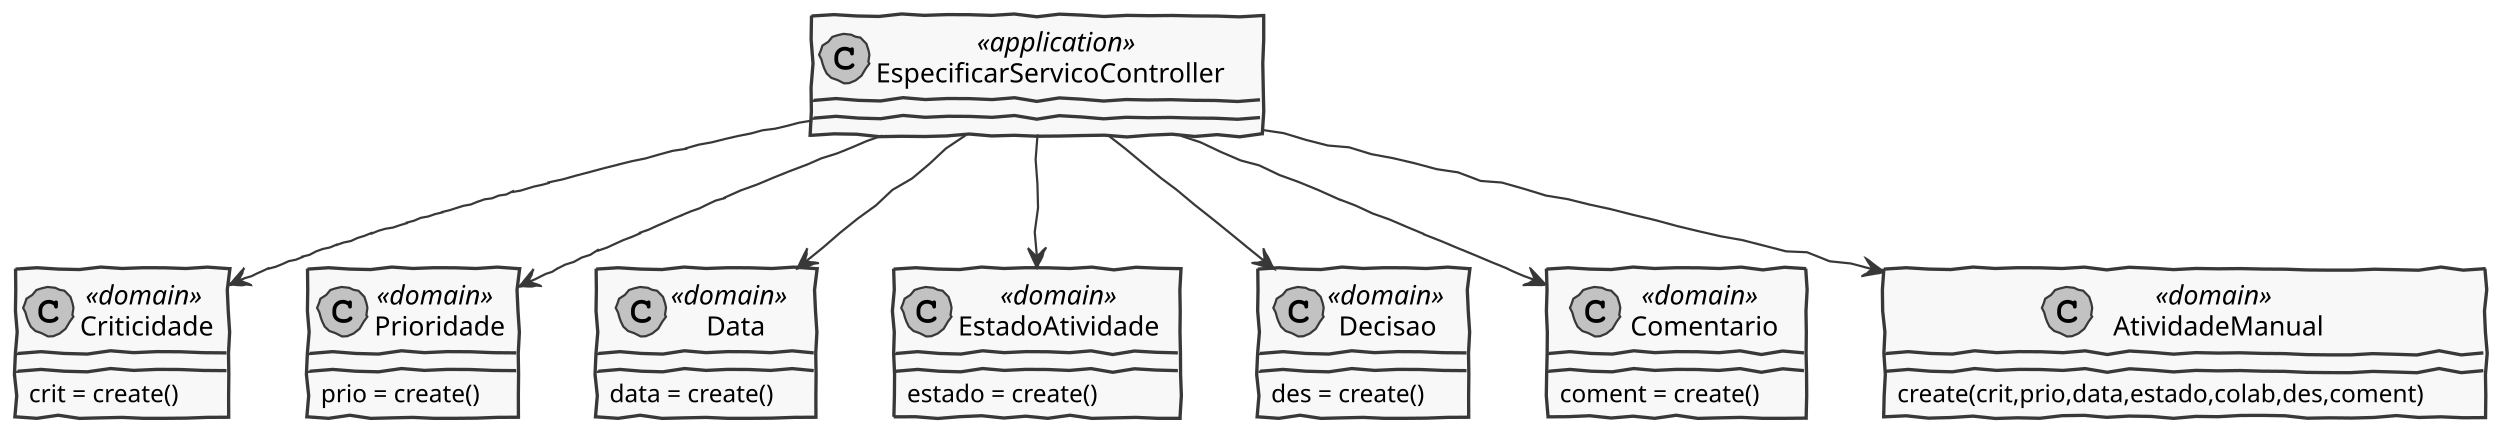
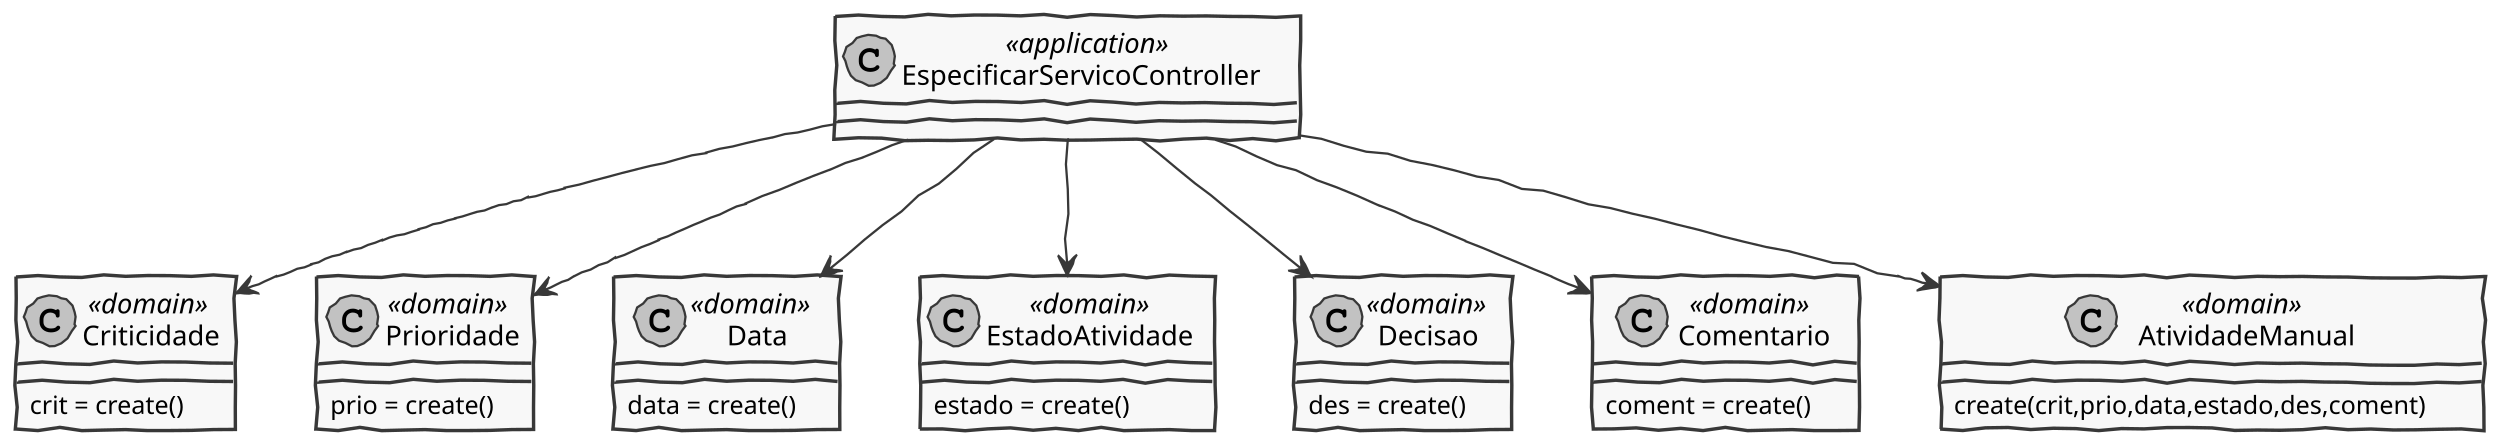
- <svg xmlns="http://www.w3.org/2000/svg" contentScriptType="application/ecmascript" contentStyleType="text/css" height="194px" preserveAspectRatio="none" style="width:1126px;height:194px;background:#FFFFFF;" version="1.1" viewBox="0 0 1126 194" width="1126px" zoomAndPan="magnify">
+ <svg xmlns="http://www.w3.org/2000/svg" contentScriptType="application/ecmascript" contentStyleType="text/css" height="194px" preserveAspectRatio="none" style="width:1094px;height:194px;background:#FFFFFF;" version="1.1" viewBox="0 0 1094 194" width="1094px" zoomAndPan="magnify">
  <defs />
  <g>
    <polygon fill="#F8F8F8" points="365.5,7,365.5,7.21,375.65,6.586,385.8,7.193,395.95,7.4,406.1,6.287,416.25,6.922,426.4,6.574,436.55,6.617,446.7,6.932,456.85,6.309,467,7.554,477.15,6.37,487.3,6.802,497.45,7.432,507.6,6.914,517.75,7.068,527.9,6.968,538.05,7.178,548.2,7.239,558.35,7.586,568.5,7,569.171,7,569.179,17.788,568.755,28.575,568.964,39.362,569.202,50.15,568.5,60.938,568.5,60.216,558.35,61.616,548.2,60.641,538.05,61.471,527.9,60.443,517.75,60.869,507.6,61.679,497.45,60.889,487.3,61.043,477.15,61.276,467,61.354,456.85,60.934,446.7,61.225,436.55,60.365,426.4,61.222,416.25,61.486,406.1,61.382,395.95,61.55,385.8,60.454,375.65,60.285,365.5,60.938,364.879,60.938,365.441,50.15,365.303,39.362,366.181,28.575,365.325,17.788,365.5,7" style="stroke:#383838;stroke-width:1.5;" />
    <polygon fill="#C2C2C2" points="391.561,28.644,389.948,30.848,388.041,34.075,385.314,36.249,382.447,37.438,380.162,37.542,377.225,36.054,374.453,35.083,372.349,33.11,371.246,30.852,370.592,29.053,369.951,26.704,368.91,24.683,369.71,22.71,370.41,20.548,373.039,18.838,374.889,16.62,377.178,15.883,379.9,15.249,383.39,15.626,385.302,16.527,387.525,16.936,390.227,19.705,391.169,22.628,391.579,24.622,391.115,27.909" style="stroke:#383838;stroke-width:1.0;" />
    <path d="M382.844,21.641 C381.906,21.203 381.312,21.062 380.438,21.062 C377.812,21.062 375.812,23.141 375.812,25.859 L375.812,26.984 C375.812,29.562 377.922,31.453 380.812,31.453 C382.031,31.453 383.188,31.156 383.938,30.609 C384.516,30.203 384.844,29.75 384.844,29.359 C384.844,28.906 384.453,28.516 383.984,28.516 C383.766,28.516 383.562,28.594 383.375,28.781 C382.922,29.266 382.922,29.266 382.734,29.359 C382.312,29.625 381.625,29.75 380.859,29.75 C378.812,29.75 377.516,28.656 377.516,26.953 L377.516,25.859 C377.516,24.078 378.766,22.766 380.5,22.766 C381.078,22.766 381.688,22.922 382.156,23.172 C382.641,23.453 382.812,23.672 382.906,24.078 C382.969,24.484 383,24.609 383.141,24.734 C383.281,24.875 383.516,24.984 383.734,24.984 C384,24.984 384.266,24.844 384.438,24.625 C384.547,24.469 384.578,24.281 384.578,23.859 L384.578,22.438 C384.578,22 384.562,21.875 384.469,21.719 C384.312,21.453 384.031,21.312 383.734,21.312 C383.438,21.312 383.234,21.406 383.016,21.719 L382.844,21.641 Z " fill="#000000" />
    <text fill="#000000" font-family="FG Virgil" font-size="12" font-style="italic" lengthAdjust="spacing" textLength="80" x="440" y="23.139">«application»</text>
    <text fill="#000000" font-family="FG Virgil" font-size="12" lengthAdjust="spacing" textLength="171" x="394.5" y="37.107">EspecificarServicoController</text>
    <path d="M366.5,44.938 L366.5,45.218 L376.55,44.385 L386.6,45.195 L396.65,45.47 L406.7,43.986 L416.75,44.834 L426.8,44.369 L436.85,44.426 L446.9,44.847 L456.95,44.016 L467,45.676 L477.05,44.097 L487.1,44.674 L497.15,45.513 L507.2,44.823 L517.25,45.029 L527.3,44.895 L537.35,45.175 L547.4,45.256 L557.45,45.718 L567.5,44.938 " fill="#F8F8F8" style="stroke:#383838;stroke-width:1.5;" />
    <path d="M366.5,52.938 L366.5,53.218 L376.55,52.385 L386.6,53.195 L396.65,53.47 L406.7,51.986 L416.75,52.834 L426.8,52.369 L436.85,52.426 L446.9,52.847 L456.95,52.016 L467,53.676 L477.05,52.097 L487.1,52.674 L497.15,53.513 L507.2,52.823 L517.25,53.029 L527.3,52.895 L537.35,53.175 L547.4,53.256 L557.45,53.718 L567.5,52.938 " fill="#F8F8F8" style="stroke:#383838;stroke-width:1.5;" />
    <polygon fill="#F8F8F8" points="7,121,7,121.21,16.6,120.586,26.2,121.193,35.8,121.4,45.4,120.287,55,120.922,64.6,120.573,74.2,120.617,83.8,120.932,93.4,120.309,103,121,103.554,121,102.37,130.535,102.802,140.069,103.432,149.604,102.914,159.138,103.068,168.673,102.968,178.208,103,187.742,103,187.921,93.4,187.981,83.8,188.328,74.2,188.413,64.6,188.421,55,187.997,45.4,188.206,35.8,188.444,26.2,187.021,16.6,188.421,7,187.742,6.704,187.742,7.534,178.208,6.505,168.673,6.931,159.138,7.742,149.604,6.951,140.069,7.105,130.535,7,121" style="stroke:#383838;stroke-width:1.5;" />
    <polygon fill="#C2C2C2" points="33.061,142.644,31.448,144.847,29.541,148.075,26.814,150.249,23.947,151.438,21.662,151.542,18.725,150.054,15.953,149.083,13.85,147.11,12.746,144.851,12.092,143.053,11.451,140.704,10.41,138.683,11.21,136.71,11.91,134.548,14.539,132.838,16.389,130.62,18.678,129.883,21.4,129.249,24.89,129.626,26.802,130.527,29.025,130.936,31.727,133.705,32.669,136.628,33.079,138.622,32.615,141.909" style="stroke:#383838;stroke-width:1.0;" />
    <path d="M24.344,135.641 C23.406,135.203 22.812,135.062 21.938,135.062 C19.312,135.062 17.312,137.141 17.312,139.859 L17.312,140.984 C17.312,143.562 19.422,145.453 22.312,145.453 C23.531,145.453 24.688,145.156 25.438,144.609 C26.016,144.203 26.344,143.75 26.344,143.359 C26.344,142.906 25.953,142.516 25.484,142.516 C25.266,142.516 25.062,142.594 24.875,142.781 C24.422,143.266 24.422,143.266 24.234,143.359 C23.812,143.625 23.125,143.75 22.359,143.75 C20.312,143.75 19.016,142.656 19.016,140.953 L19.016,139.859 C19.016,138.078 20.266,136.766 22,136.766 C22.578,136.766 23.188,136.922 23.656,137.172 C24.141,137.453 24.312,137.672 24.406,138.078 C24.469,138.484 24.5,138.609 24.641,138.734 C24.781,138.875 25.016,138.984 25.234,138.984 C25.5,138.984 25.766,138.844 25.938,138.625 C26.047,138.469 26.078,138.281 26.078,137.859 L26.078,136.438 C26.078,136 26.062,135.875 25.969,135.719 C25.812,135.453 25.531,135.312 25.234,135.312 C24.938,135.312 24.734,135.406 24.516,135.719 L24.344,135.641 Z " fill="#000000" />
    <text fill="#000000" font-family="FG Virgil" font-size="12" font-style="italic" lengthAdjust="spacing" textLength="59" x="38.5" y="137.139">«domain»</text>
    <text fill="#000000" font-family="FG Virgil" font-size="12" lengthAdjust="spacing" textLength="64" x="36" y="151.107">Criticidade</text>
    <path d="M8,158.938 L8,159.218 L18.444,158.385 L28.889,159.195 L39.333,159.47 L49.778,157.986 L60.222,158.834 L70.667,158.369 L81.111,158.426 L91.556,158.847 L102,158.938 " fill="#F8F8F8" style="stroke:#383838;stroke-width:1.5;" />
    <path d="M8,166.938 L8,167.218 L18.444,166.385 L28.889,167.195 L39.333,167.47 L49.778,165.986 L60.222,166.834 L70.667,166.369 L81.111,166.426 L91.556,166.847 L102,166.938 " fill="#F8F8F8" style="stroke:#383838;stroke-width:1.5;" />
    <text fill="#000000" font-family="FG Virgil" font-size="11" lengthAdjust="spacing" textLength="79" x="13" y="181.148">crit = create()</text>
    <polygon fill="#F8F8F8" points="138.5,121,138.5,121.21,148,120.586,157.5,121.193,167,121.4,176.5,120.287,186,120.922,195.5,120.573,205,120.617,214.5,120.932,224,120.309,233.5,121,234.054,121,232.87,130.535,233.302,140.069,233.932,149.604,233.414,159.138,233.568,168.673,233.468,178.208,233.5,187.742,233.5,187.921,224,187.981,214.5,188.328,205,188.413,195.5,188.421,186,187.997,176.5,188.206,167,188.444,157.5,187.021,148,188.421,138.5,187.742,138.203,187.742,139.034,178.208,138.005,168.673,138.431,159.138,139.242,149.604,138.451,140.069,138.605,130.535,138.5,121" style="stroke:#383838;stroke-width:1.5;" />
    <polygon fill="#C2C2C2" points="165.461,142.644,163.848,144.847,161.941,148.075,159.214,150.249,156.347,151.438,154.062,151.542,151.125,150.054,148.353,149.083,146.25,147.11,145.146,144.851,144.492,143.053,143.851,140.704,142.81,138.683,143.61,136.71,144.31,134.548,146.939,132.838,148.789,130.62,151.078,129.883,153.8,129.249,157.29,129.626,159.202,130.527,161.425,130.936,164.127,133.705,165.069,136.628,165.479,138.622,165.015,141.909" style="stroke:#383838;stroke-width:1.0;" />
    <path d="M156.744,135.641 C155.806,135.203 155.213,135.062 154.338,135.062 C151.713,135.062 149.713,137.141 149.713,139.859 L149.713,140.984 C149.713,143.562 151.822,145.453 154.713,145.453 C155.931,145.453 157.088,145.156 157.838,144.609 C158.416,144.203 158.744,143.75 158.744,143.359 C158.744,142.906 158.353,142.516 157.884,142.516 C157.666,142.516 157.463,142.594 157.275,142.781 C156.822,143.266 156.822,143.266 156.634,143.359 C156.213,143.625 155.525,143.75 154.759,143.75 C152.713,143.75 151.416,142.656 151.416,140.953 L151.416,139.859 C151.416,138.078 152.666,136.766 154.4,136.766 C154.978,136.766 155.588,136.922 156.056,137.172 C156.541,137.453 156.713,137.672 156.806,138.078 C156.869,138.484 156.9,138.609 157.041,138.734 C157.181,138.875 157.416,138.984 157.634,138.984 C157.9,138.984 158.166,138.844 158.338,138.625 C158.447,138.469 158.478,138.281 158.478,137.859 L158.478,136.438 C158.478,136 158.463,135.875 158.369,135.719 C158.213,135.453 157.931,135.312 157.634,135.312 C157.338,135.312 157.134,135.406 156.916,135.719 L156.744,135.641 Z " fill="#000000" />
    <text fill="#000000" font-family="FG Virgil" font-size="12" font-style="italic" lengthAdjust="spacing" textLength="59" x="169.6" y="137.139">«domain»</text>
    <text fill="#000000" font-family="FG Virgil" font-size="12" lengthAdjust="spacing" textLength="61" x="168.6" y="151.107">Prioridade</text>
    <path d="M139.5,158.938 L139.5,159.218 L149.833,158.385 L160.167,159.195 L170.5,159.47 L180.833,157.986 L191.167,158.834 L201.5,158.369 L211.833,158.426 L222.167,158.847 L232.5,158.938 " fill="#F8F8F8" style="stroke:#383838;stroke-width:1.5;" />
    <path d="M139.5,166.938 L139.5,167.218 L149.833,166.385 L160.167,167.195 L170.5,167.47 L180.833,165.986 L191.167,166.834 L201.5,166.369 L211.833,166.426 L222.167,166.847 L232.5,166.938 " fill="#F8F8F8" style="stroke:#383838;stroke-width:1.5;" />
    <text fill="#000000" font-family="FG Virgil" font-size="11" lengthAdjust="spacing" textLength="83" x="144.5" y="181.148">prio = create()</text>
    <polygon fill="#F8F8F8" points="268.5,121,268.5,121.21,278.4,120.586,288.3,121.193,298.2,121.4,308.1,120.287,318,120.922,327.9,120.573,337.8,120.617,347.7,120.932,357.6,120.309,367.5,121,368.054,121,366.87,130.535,367.302,140.069,367.932,149.604,367.414,159.138,367.568,168.673,367.468,178.208,367.5,187.742,367.5,187.921,357.6,187.981,347.7,188.328,337.8,188.413,327.9,188.421,318,187.997,308.1,188.206,298.2,188.444,288.3,187.021,278.4,188.421,268.5,187.742,268.204,187.742,269.034,178.208,268.005,168.673,268.432,159.138,269.242,149.604,268.451,140.069,268.605,130.535,268.5,121" style="stroke:#383838;stroke-width:1.5;" />
    <polygon fill="#C2C2C2" points="299.961,142.644,298.348,144.847,296.441,148.075,293.714,150.249,290.847,151.438,288.562,151.542,285.625,150.054,282.853,149.083,280.75,147.11,279.646,144.851,278.992,143.053,278.351,140.704,277.31,138.683,278.11,136.71,278.81,134.548,281.439,132.838,283.289,130.62,285.578,129.883,288.3,129.249,291.79,129.626,293.702,130.527,295.925,130.936,298.627,133.705,299.569,136.628,299.979,138.622,299.515,141.909" style="stroke:#383838;stroke-width:1.0;" />
    <path d="M291.244,135.641 C290.306,135.203 289.712,135.062 288.837,135.062 C286.212,135.062 284.212,137.141 284.212,139.859 L284.212,140.984 C284.212,143.562 286.322,145.453 289.212,145.453 C290.431,145.453 291.587,145.156 292.337,144.609 C292.916,144.203 293.244,143.75 293.244,143.359 C293.244,142.906 292.853,142.516 292.384,142.516 C292.166,142.516 291.962,142.594 291.775,142.781 C291.322,143.266 291.322,143.266 291.134,143.359 C290.712,143.625 290.025,143.75 289.259,143.75 C287.212,143.75 285.916,142.656 285.916,140.953 L285.916,139.859 C285.916,138.078 287.166,136.766 288.9,136.766 C289.478,136.766 290.087,136.922 290.556,137.172 C291.041,137.453 291.212,137.672 291.306,138.078 C291.369,138.484 291.4,138.609 291.541,138.734 C291.681,138.875 291.916,138.984 292.134,138.984 C292.4,138.984 292.666,138.844 292.837,138.625 C292.947,138.469 292.978,138.281 292.978,137.859 L292.978,136.438 C292.978,136 292.962,135.875 292.869,135.719 C292.712,135.453 292.431,135.312 292.134,135.312 C291.837,135.312 291.634,135.406 291.416,135.719 L291.244,135.641 Z " fill="#000000" />
    <text fill="#000000" font-family="FG Virgil" font-size="12" font-style="italic" lengthAdjust="spacing" textLength="59" x="302.1" y="137.139">«domain»</text>
    <text fill="#000000" font-family="FG Virgil" font-size="12" lengthAdjust="spacing" textLength="27" x="318.1" y="151.107">Data</text>
    <path d="M269.5,158.938 L269.5,159.218 L279.2,158.385 L288.9,159.195 L298.6,159.47 L308.3,157.986 L318,158.834 L327.7,158.369 L337.4,158.426 L347.1,158.847 L356.8,158.016 L366.5,158.938 " fill="#F8F8F8" style="stroke:#383838;stroke-width:1.5;" />
    <path d="M269.5,166.938 L269.5,167.218 L279.2,166.385 L288.9,167.195 L298.6,167.47 L308.3,165.986 L318,166.834 L327.7,166.369 L337.4,166.426 L347.1,166.847 L356.8,166.016 L366.5,166.938 " fill="#F8F8F8" style="stroke:#383838;stroke-width:1.5;" />
    <text fill="#000000" font-family="FG Virgil" font-size="11" lengthAdjust="spacing" textLength="87" x="274.5" y="181.148">data = create()</text>
    <polygon fill="#F8F8F8" points="402.5,121,402.5,121.21,412.423,120.586,422.346,121.193,432.269,121.4,442.192,120.287,452.115,120.922,462.038,120.573,471.962,120.617,481.885,120.932,491.808,120.309,501.731,121.554,511.654,120.37,521.577,120.802,531.5,121,531.932,121,531.414,130.535,531.568,140.069,531.468,149.604,531.678,159.138,531.739,168.673,532.086,178.208,531.5,187.742,531.5,188.413,521.577,188.421,511.654,187.997,501.731,188.206,491.808,188.444,481.885,187.021,471.962,188.421,462.038,187.446,452.115,188.276,442.192,187.247,432.269,187.674,422.346,188.484,412.423,187.694,402.5,187.742,402.605,187.742,402.839,178.208,402.916,168.673,402.496,159.138,402.787,149.604,401.928,140.069,402.784,130.535,402.5,121" style="stroke:#383838;stroke-width:1.5;" />
    <polygon fill="#C2C2C2" points="428.561,142.644,426.948,144.847,425.041,148.075,422.314,150.249,419.447,151.438,417.162,151.542,414.225,150.054,411.453,149.083,409.349,147.11,408.246,144.851,407.592,143.053,406.951,140.704,405.91,138.683,406.71,136.71,407.41,134.548,410.039,132.838,411.889,130.62,414.178,129.883,416.9,129.249,420.39,129.626,422.302,130.527,424.525,130.936,427.227,133.705,428.169,136.628,428.579,138.622,428.115,141.909" style="stroke:#383838;stroke-width:1.0;" />
    <path d="M419.844,135.641 C418.906,135.203 418.312,135.062 417.438,135.062 C414.812,135.062 412.812,137.141 412.812,139.859 L412.812,140.984 C412.812,143.562 414.922,145.453 417.812,145.453 C419.031,145.453 420.188,145.156 420.938,144.609 C421.516,144.203 421.844,143.75 421.844,143.359 C421.844,142.906 421.453,142.516 420.984,142.516 C420.766,142.516 420.562,142.594 420.375,142.781 C419.922,143.266 419.922,143.266 419.734,143.359 C419.312,143.625 418.625,143.75 417.859,143.75 C415.812,143.75 414.516,142.656 414.516,140.953 L414.516,139.859 C414.516,138.078 415.766,136.766 417.5,136.766 C418.078,136.766 418.688,136.922 419.156,137.172 C419.641,137.453 419.812,137.672 419.906,138.078 C419.969,138.484 420,138.609 420.141,138.734 C420.281,138.875 420.516,138.984 420.734,138.984 C421,138.984 421.266,138.844 421.438,138.625 C421.547,138.469 421.578,138.281 421.578,137.859 L421.578,136.438 C421.578,136 421.562,135.875 421.469,135.719 C421.312,135.453 421.031,135.312 420.734,135.312 C420.438,135.312 420.234,135.406 420.016,135.719 L419.844,135.641 Z " fill="#000000" />
    <text fill="#000000" font-family="FG Virgil" font-size="12" font-style="italic" lengthAdjust="spacing" textLength="59" x="450.5" y="137.139">«domain»</text>
    <text fill="#000000" font-family="FG Virgil" font-size="12" lengthAdjust="spacing" textLength="97" x="431.5" y="151.107">EstadoAtividade</text>
    <path d="M403.5,158.938 L403.5,159.218 L413.269,158.385 L423.038,159.195 L432.808,159.47 L442.577,157.986 L452.346,158.834 L462.115,158.369 L471.885,158.426 L481.654,158.847 L491.423,158.016 L501.192,159.676 L510.962,158.097 L520.731,158.674 L530.5,158.938 " fill="#F8F8F8" style="stroke:#383838;stroke-width:1.5;" />
    <path d="M403.5,166.938 L403.5,167.218 L413.269,166.385 L423.038,167.195 L432.808,167.47 L442.577,165.986 L452.346,166.834 L462.115,166.369 L471.885,166.426 L481.654,166.847 L491.423,166.016 L501.192,167.676 L510.962,166.097 L520.731,166.674 L530.5,166.938 " fill="#F8F8F8" style="stroke:#383838;stroke-width:1.5;" />
    <text fill="#000000" font-family="FG Virgil" font-size="11" lengthAdjust="spacing" textLength="101" x="408.5" y="181.148">estado = create()</text>
    <polygon fill="#F8F8F8" points="566.5,121,566.5,121.21,576,120.586,585.5,121.193,595,121.4,604.5,120.287,614,120.922,623.5,120.573,633,120.617,642.5,120.932,652,120.309,661.5,121,662.054,121,660.87,130.535,661.302,140.069,661.932,149.604,661.414,159.138,661.568,168.673,661.468,178.208,661.5,187.742,661.5,187.921,652,187.981,642.5,188.328,633,188.413,623.5,188.421,614,187.997,604.5,188.206,595,188.444,585.5,187.021,576,188.421,566.5,187.742,566.203,187.742,567.034,178.208,566.005,168.673,566.432,159.138,567.242,149.604,566.451,140.069,566.605,130.535,566.5,121" style="stroke:#383838;stroke-width:1.5;" />
    <polygon fill="#C2C2C2" points="596.161,142.644,594.548,144.847,592.641,148.075,589.914,150.249,587.047,151.438,584.762,151.542,581.825,150.054,579.053,149.083,576.949,147.11,575.846,144.851,575.192,143.053,574.551,140.704,573.51,138.683,574.31,136.71,575.01,134.548,577.639,132.838,579.489,130.62,581.778,129.883,584.5,129.249,587.99,129.626,589.902,130.527,592.125,130.936,594.827,133.705,595.769,136.628,596.179,138.622,595.715,141.909" style="stroke:#383838;stroke-width:1.0;" />
    <path d="M587.444,135.641 C586.506,135.203 585.913,135.062 585.038,135.062 C582.413,135.062 580.413,137.141 580.413,139.859 L580.413,140.984 C580.413,143.562 582.522,145.453 585.413,145.453 C586.631,145.453 587.788,145.156 588.538,144.609 C589.116,144.203 589.444,143.75 589.444,143.359 C589.444,142.906 589.053,142.516 588.584,142.516 C588.366,142.516 588.163,142.594 587.975,142.781 C587.522,143.266 587.522,143.266 587.334,143.359 C586.913,143.625 586.225,143.75 585.459,143.75 C583.413,143.75 582.116,142.656 582.116,140.953 L582.116,139.859 C582.116,138.078 583.366,136.766 585.1,136.766 C585.678,136.766 586.288,136.922 586.756,137.172 C587.241,137.453 587.413,137.672 587.506,138.078 C587.569,138.484 587.6,138.609 587.741,138.734 C587.881,138.875 588.116,138.984 588.334,138.984 C588.6,138.984 588.866,138.844 589.038,138.625 C589.147,138.469 589.178,138.281 589.178,137.859 L589.178,136.438 C589.178,136 589.163,135.875 589.069,135.719 C588.913,135.453 588.631,135.312 588.334,135.312 C588.038,135.312 587.834,135.406 587.616,135.719 L587.444,135.641 Z " fill="#000000" />
    <text fill="#000000" font-family="FG Virgil" font-size="12" font-style="italic" lengthAdjust="spacing" textLength="59" x="597.9" y="137.139">«domain»</text>
    <text fill="#000000" font-family="FG Virgil" font-size="12" lengthAdjust="spacing" textLength="49" x="602.9" y="151.107">Decisao</text>
    <path d="M567.5,158.938 L567.5,159.218 L577.833,158.385 L588.167,159.195 L598.5,159.47 L608.833,157.986 L619.167,158.834 L629.5,158.369 L639.833,158.426 L650.167,158.847 L660.5,158.938 " fill="#F8F8F8" style="stroke:#383838;stroke-width:1.5;" />
    <path d="M567.5,166.938 L567.5,167.218 L577.833,166.385 L588.167,167.195 L598.5,167.47 L608.833,165.986 L619.167,166.834 L629.5,166.369 L639.833,166.426 L650.167,166.847 L660.5,166.938 " fill="#F8F8F8" style="stroke:#383838;stroke-width:1.5;" />
    <text fill="#000000" font-family="FG Virgil" font-size="11" lengthAdjust="spacing" textLength="83" x="572.5" y="181.148">des = create()</text>
    <polygon fill="#F8F8F8" points="696.5,121,696.5,121.21,706.25,120.586,716,121.193,725.75,121.4,735.5,120.287,745.25,120.922,755,120.573,764.75,120.617,774.5,120.932,784.25,120.309,794,121.554,803.75,120.37,813.5,121,813.302,121,813.932,130.535,813.414,140.069,813.568,149.604,813.468,159.138,813.678,168.673,813.739,178.208,813.5,187.742,813.5,188.328,803.75,188.413,794,188.421,784.25,187.997,774.5,188.206,764.75,188.444,755,187.021,745.25,188.421,735.5,187.446,725.75,188.276,716,187.247,706.25,187.674,696.5,187.742,697.242,187.742,696.451,178.208,696.605,168.673,696.839,159.138,696.916,149.604,696.496,140.069,696.787,130.535,696.5,121" style="stroke:#383838;stroke-width:1.5;" />
    <polygon fill="#C2C2C2" points="729.761,142.644,728.148,144.847,726.241,148.075,723.514,150.249,720.647,151.438,718.362,151.542,715.425,150.054,712.653,149.083,710.549,147.11,709.446,144.851,708.792,143.053,708.151,140.704,707.11,138.683,707.91,136.71,708.61,134.548,711.239,132.838,713.089,130.62,715.378,129.883,718.1,129.249,721.59,129.626,723.502,130.527,725.725,130.936,728.427,133.705,729.369,136.628,729.779,138.622,729.315,141.909" style="stroke:#383838;stroke-width:1.0;" />
    <path d="M721.044,135.641 C720.106,135.203 719.513,135.062 718.638,135.062 C716.013,135.062 714.013,137.141 714.013,139.859 L714.013,140.984 C714.013,143.562 716.122,145.453 719.013,145.453 C720.231,145.453 721.388,145.156 722.138,144.609 C722.716,144.203 723.044,143.75 723.044,143.359 C723.044,142.906 722.653,142.516 722.184,142.516 C721.966,142.516 721.763,142.594 721.575,142.781 C721.122,143.266 721.122,143.266 720.934,143.359 C720.513,143.625 719.825,143.75 719.059,143.75 C717.013,143.75 715.716,142.656 715.716,140.953 L715.716,139.859 C715.716,138.078 716.966,136.766 718.7,136.766 C719.278,136.766 719.888,136.922 720.356,137.172 C720.841,137.453 721.013,137.672 721.106,138.078 C721.169,138.484 721.2,138.609 721.341,138.734 C721.481,138.875 721.716,138.984 721.934,138.984 C722.2,138.984 722.466,138.844 722.638,138.625 C722.747,138.469 722.778,138.281 722.778,137.859 L722.778,136.438 C722.778,136 722.763,135.875 722.669,135.719 C722.513,135.453 722.231,135.312 721.934,135.312 C721.638,135.312 721.434,135.406 721.216,135.719 L721.044,135.641 Z " fill="#000000" />
    <text fill="#000000" font-family="FG Virgil" font-size="12" font-style="italic" lengthAdjust="spacing" textLength="59" x="739.3" y="137.139">«domain»</text>
    <text fill="#000000" font-family="FG Virgil" font-size="12" lengthAdjust="spacing" textLength="69" x="734.3" y="151.107">Comentario</text>
    <path d="M697.5,158.938 L697.5,159.218 L707.083,158.385 L716.667,159.195 L726.25,159.47 L735.833,157.986 L745.417,158.834 L755,158.369 L764.583,158.426 L774.167,158.847 L783.75,158.016 L793.333,159.676 L802.917,158.097 L812.5,158.938 " fill="#F8F8F8" style="stroke:#383838;stroke-width:1.5;" />
    <path d="M697.5,166.938 L697.5,167.218 L707.083,166.385 L716.667,167.195 L726.25,167.47 L735.833,165.986 L745.417,166.834 L755,166.369 L764.583,166.426 L774.167,166.847 L783.75,166.016 L793.333,167.676 L802.917,166.097 L812.5,166.938 " fill="#F8F8F8" style="stroke:#383838;stroke-width:1.5;" />
    <text fill="#000000" font-family="FG Virgil" font-size="11" lengthAdjust="spacing" textLength="105" x="702.5" y="181.148">coment = create()</text>
-     <polygon fill="#F8F8F8" points="848.5,121,848.5,121.21,858.537,120.586,868.574,121.193,878.611,121.4,888.648,120.287,898.685,120.922,908.722,120.573,918.759,120.617,928.796,120.932,938.833,120.309,948.87,121.554,958.907,120.37,968.944,120.802,978.981,121.432,989.019,120.914,999.056,121.068,1009.093,120.968,1019.13,121.178,1029.167,121.239,1039.204,121.586,1049.241,121.671,1059.278,121.679,1069.315,121.255,1079.352,121.464,1089.389,121.702,1099.426,120.279,1109.463,121.678,1119.5,121,1119.204,121,1120.034,130.535,1119.005,140.069,1119.431,149.604,1120.242,159.138,1119.451,168.673,1119.605,178.208,1119.5,187.742,1119.5,188.081,1109.463,188.158,1099.426,187.738,1089.389,188.029,1079.352,187.17,1069.315,188.027,1059.278,188.29,1049.241,188.187,1039.204,188.355,1029.167,187.259,1019.13,187.09,1009.093,187.121,999.056,187.683,989.019,187.546,978.981,188.424,968.944,187.567,958.907,187.399,948.87,187.97,938.833,187.075,928.796,187.223,918.759,188.391,908.722,188.178,898.685,188.477,888.648,187.42,878.611,188.061,868.574,188.333,858.537,187.27,848.5,187.742,848.404,187.742,848.626,178.208,849.152,168.673,848.496,159.138,848.963,149.604,847.946,140.069,847.823,130.535,848.5,121" style="stroke:#383838;stroke-width:1.5;" />
-     <polygon fill="#C2C2C2" points="942.311,142.644,940.698,144.847,938.791,148.075,936.064,150.249,933.197,151.438,930.912,151.542,927.975,150.054,925.203,149.083,923.1,147.11,921.996,144.851,921.342,143.053,920.701,140.704,919.66,138.683,920.46,136.71,921.16,134.548,923.789,132.838,925.639,130.62,927.928,129.883,930.65,129.249,934.14,129.626,936.052,130.527,938.275,130.936,940.977,133.705,941.919,136.628,942.329,138.622,941.865,141.909" style="stroke:#383838;stroke-width:1.0;" />
-     <path d="M933.594,135.641 C932.656,135.203 932.062,135.062 931.188,135.062 C928.562,135.062 926.562,137.141 926.562,139.859 L926.562,140.984 C926.562,143.562 928.672,145.453 931.562,145.453 C932.781,145.453 933.938,145.156 934.688,144.609 C935.266,144.203 935.594,143.75 935.594,143.359 C935.594,142.906 935.203,142.516 934.734,142.516 C934.516,142.516 934.312,142.594 934.125,142.781 C933.672,143.266 933.672,143.266 933.484,143.359 C933.062,143.625 932.375,143.75 931.609,143.75 C929.562,143.75 928.266,142.656 928.266,140.953 L928.266,139.859 C928.266,138.078 929.516,136.766 931.25,136.766 C931.828,136.766 932.438,136.922 932.906,137.172 C933.391,137.453 933.562,137.672 933.656,138.078 C933.719,138.484 933.75,138.609 933.891,138.734 C934.031,138.875 934.266,138.984 934.484,138.984 C934.75,138.984 935.016,138.844 935.188,138.625 C935.297,138.469 935.328,138.281 935.328,137.859 L935.328,136.438 C935.328,136 935.312,135.875 935.219,135.719 C935.062,135.453 934.781,135.312 934.484,135.312 C934.188,135.312 933.984,135.406 933.766,135.719 L933.594,135.641 Z " fill="#000000" />
-     <text fill="#000000" font-family="FG Virgil" font-size="12" font-style="italic" lengthAdjust="spacing" textLength="59" x="970.75" y="137.139">«domain»</text>
-     <text fill="#000000" font-family="FG Virgil" font-size="12" lengthAdjust="spacing" textLength="97" x="951.75" y="151.107">AtividadeManual</text>
-     <path d="M849.5,158.938 L849.5,159.218 L859.463,158.385 L869.426,159.195 L879.389,159.47 L889.352,157.986 L899.315,158.834 L909.278,158.369 L919.241,158.426 L929.204,158.847 L939.167,158.016 L949.13,159.676 L959.093,158.097 L969.056,158.674 L979.019,159.513 L988.981,158.823 L998.944,159.029 L1008.907,158.895 L1018.87,159.175 L1028.833,159.256 L1038.796,159.718 L1048.759,159.832 L1058.722,159.843 L1068.685,159.277 L1078.648,159.556 L1088.611,159.874 L1098.574,157.976 L1108.537,159.842 L1118.5,158.938 " fill="#F8F8F8" style="stroke:#383838;stroke-width:1.5;" />
-     <path d="M849.5,166.938 L849.5,167.218 L859.463,166.385 L869.426,167.195 L879.389,167.47 L889.352,165.986 L899.315,166.834 L909.278,166.369 L919.241,166.426 L929.204,166.847 L939.167,166.016 L949.13,167.676 L959.093,166.097 L969.056,166.674 L979.019,167.513 L988.981,166.823 L998.944,167.029 L1008.907,166.895 L1018.87,167.175 L1028.833,167.256 L1038.796,167.718 L1048.759,167.832 L1058.722,167.843 L1068.685,167.277 L1078.648,167.556 L1088.611,167.874 L1098.574,165.976 L1108.537,167.842 L1118.5,166.938 " fill="#F8F8F8" style="stroke:#383838;stroke-width:1.5;" />
-     <text fill="#000000" font-family="FG Virgil" font-size="11" lengthAdjust="spacing" textLength="259" x="854.5" y="181.148">create(crit,prio,data,estado,colab,des,coment)</text>
+     <polygon fill="#F8F8F8" points="849,121,849,121.21,858.917,120.586,868.833,121.193,878.75,121.4,888.667,120.287,898.583,120.922,908.5,120.573,918.417,120.617,928.333,120.932,938.25,120.309,948.167,121.554,958.083,120.37,968,120.802,977.917,121.432,987.833,120.914,997.75,121.068,1007.667,120.968,1017.583,121.178,1027.5,121.239,1037.417,121.586,1047.333,121.671,1057.25,121.679,1067.167,121.255,1077.083,121.464,1087,121,1087.702,121,1086.279,130.535,1087.678,140.069,1086.704,149.604,1087.534,159.138,1086.505,168.673,1086.931,178.208,1087,187.742,1087,188.484,1077.083,187.694,1067.167,187.847,1057.25,188.081,1047.333,188.158,1037.417,187.738,1027.5,188.029,1017.583,187.17,1007.667,188.027,997.75,188.29,987.833,188.187,977.917,188.355,968,187.259,958.083,187.09,948.167,187.121,938.25,187.683,928.333,187.546,918.417,188.424,908.5,187.567,898.583,187.399,888.667,187.97,878.75,187.075,868.833,187.223,858.917,188.391,849,187.742,849.436,187.742,849.735,178.208,848.678,168.673,849.319,159.138,849.59,149.604,848.528,140.069,848.904,130.535,849,121" style="stroke:#383838;stroke-width:1.5;" />
+     <polygon fill="#C2C2C2" points="926.311,142.644,924.698,144.847,922.791,148.075,920.064,150.249,917.197,151.438,914.912,151.542,911.975,150.054,909.203,149.083,907.1,147.11,905.996,144.851,905.342,143.053,904.701,140.704,903.66,138.683,904.46,136.71,905.16,134.548,907.789,132.838,909.639,130.62,911.928,129.883,914.65,129.249,918.14,129.626,920.052,130.527,922.275,130.936,924.977,133.705,925.919,136.628,926.329,138.622,925.865,141.909" style="stroke:#383838;stroke-width:1.0;" />
+     <path d="M917.594,135.641 C916.656,135.203 916.062,135.062 915.188,135.062 C912.562,135.062 910.562,137.141 910.562,139.859 L910.562,140.984 C910.562,143.562 912.672,145.453 915.562,145.453 C916.781,145.453 917.938,145.156 918.688,144.609 C919.266,144.203 919.594,143.75 919.594,143.359 C919.594,142.906 919.203,142.516 918.734,142.516 C918.516,142.516 918.312,142.594 918.125,142.781 C917.672,143.266 917.672,143.266 917.484,143.359 C917.062,143.625 916.375,143.75 915.609,143.75 C913.562,143.75 912.266,142.656 912.266,140.953 L912.266,139.859 C912.266,138.078 913.516,136.766 915.25,136.766 C915.828,136.766 916.438,136.922 916.906,137.172 C917.391,137.453 917.562,137.672 917.656,138.078 C917.719,138.484 917.75,138.609 917.891,138.734 C918.031,138.875 918.266,138.984 918.484,138.984 C918.75,138.984 919.016,138.844 919.188,138.625 C919.297,138.469 919.328,138.281 919.328,137.859 L919.328,136.438 C919.328,136 919.312,135.875 919.219,135.719 C919.062,135.453 918.781,135.312 918.484,135.312 C918.188,135.312 917.984,135.406 917.766,135.719 L917.594,135.641 Z " fill="#000000" />
+     <text fill="#000000" font-family="FG Virgil" font-size="12" font-style="italic" lengthAdjust="spacing" textLength="59" x="954.75" y="137.139">«domain»</text>
+     <text fill="#000000" font-family="FG Virgil" font-size="12" lengthAdjust="spacing" textLength="97" x="935.75" y="151.107">AtividadeManual</text>
+     <path d="M850,158.938 L850,159.218 L859.833,158.385 L869.667,159.195 L879.5,159.47 L889.333,157.986 L899.167,158.834 L909,158.369 L918.833,158.426 L928.667,158.847 L938.5,158.016 L948.333,159.676 L958.167,158.097 L968,158.674 L977.833,159.513 L987.667,158.823 L997.5,159.029 L1007.333,158.895 L1017.167,159.175 L1027,159.256 L1036.833,159.718 L1046.667,159.832 L1056.5,159.843 L1066.333,159.277 L1076.167,159.556 L1086,158.938 " fill="#F8F8F8" style="stroke:#383838;stroke-width:1.5;" />
+     <path d="M850,166.938 L850,167.218 L859.833,166.385 L869.667,167.195 L879.5,167.47 L889.333,165.986 L899.167,166.834 L909,166.369 L918.833,166.426 L928.667,166.847 L938.5,166.016 L948.333,167.676 L958.167,166.097 L968,166.674 L977.833,167.513 L987.667,166.823 L997.5,167.029 L1007.333,166.895 L1017.167,167.175 L1027,167.256 L1036.833,167.718 L1046.667,167.832 L1056.5,167.843 L1066.333,167.277 L1076.167,167.556 L1086,166.938 " fill="#F8F8F8" style="stroke:#383838;stroke-width:1.5;" />
+     <text fill="#000000" font-family="FG Virgil" font-size="11" lengthAdjust="spacing" textLength="226" x="855" y="181.148">create(crit,prio,data,estado,des,coment)</text>
    <path d="M365.365,54.272 L365.385,54.363 L359.872,55.268 L354.475,56.709 L349.041,57.975 L343.483,58.668 L338.096,60.154 L338.088,60.12 L332.233,61.293 L326.415,62.635 L320.625,64.095 L314.742,65.148 L308.989,66.771 L309.047,67.01 L302.825,67.966 L296.771,69.62 L290.738,71.359 L284.585,72.602 L278.495,74.106 L278.503,74.136 L272.206,75.7 L265.943,77.398 L259.664,79.032 L253.416,80.789 L247.066,82.144 L247.143,82.432 L243.959,83.291 L240.725,83.964 L237.564,84.909 L234.406,85.867 L231.141,86.421 L231.055,86.113 L228.023,87.601 L224.709,88.073 L221.61,89.318 L218.29,89.767 L215.15,90.868 L215.142,90.839 L212.042,92.108 L208.745,92.693 L205.564,93.682 L202.393,94.705 L199.152,95.483 L199.205,95.66 L195.961,96.437 L192.808,97.517 L189.508,98.107 L186.427,99.428 L183.201,100.263 L183.273,100.496 L180.09,101.441 L176.943,102.501 L173.629,103.025 L170.437,103.942 L167.354,105.207 L167.268,104.944 L164.208,106.203 L161.052,107.166 L158.035,108.558 L154.78,109.218 L151.667,110.312 L151.618,110.168 L148.606,111.461 L145.383,112.138 L142.311,113.253 L139.384,114.797 L136.197,115.577 L136.262,115.76 L133.267,116.969 L130.07,117.612 L127.126,118.965 L124.128,120.163 L121,121 L120.922,120.805 L118.362,122.009 L115.777,123.15 L113.242,124.415 L110.511,125.193 L107.89,126.244 " fill="none" style="stroke:#383838;stroke-width:1.0;" />
    <polygon fill="#383838" points="103.143,128.332,103.143,128.403,105.112,128.202,107.082,128.412,109.052,128.488,111.021,128.125,112.992,128.37,112.982,128.346,111.886,127.828,110.836,127.431,109.82,127.119,108.69,126.515,107.72,126.319,107.892,126.386,107.934,125.189,108.479,124.187,109.084,123.209,109.334,122.091,109.771,121.047,109.787,121.063,108.437,122.497,107.163,124.001,105.853,125.472,104.613,127.007,103.143,128.332" style="stroke:#383838;stroke-width:1.0;" />
    <path d="M397.309,61.023 L397.343,61.11 L390.431,63.496 L383.717,66.393 L376.938,69.124 L369.947,71.308 L363.25,74.248 L363.238,74.216 L355.783,77.029 L348.392,80.003 L341.047,83.09 L333.547,85.789 L326.264,89.031 L326.357,89.259 L322.356,90.332 L318.628,92.07 L314.933,93.888 L311.045,95.235 L307.258,96.83 L307.27,96.858 L303.445,98.412 L299.675,100.093 L295.878,101.713 L292.13,103.45 L288.223,104.805 L288.34,105.079 L284.576,106.698 L280.735,108.141 L277.005,109.842 L273.281,111.556 L269.392,112.885 L269.263,112.592 L265.835,114.784 L261.982,116.011 L258.452,117.971 L254.59,119.176 L251,121 L250.987,120.972 L248.604,122.471 L245.922,123.324 L243.416,124.558 L240.926,125.824 L238.328,126.86 " fill="none" style="stroke:#383838;stroke-width:1.0;" />
    <polygon fill="#383838" points="233.702,129.075,233.704,129.145,235.667,128.881,237.642,129.027,239.613,129.04,241.571,128.613,243.547,128.795,243.538,128.77,242.433,128.285,241.37,127.922,240.338,127.645,239.202,127.074,238.211,126.915,238.386,126.976,238.389,125.778,238.901,124.759,239.475,123.762,239.688,122.637,240.091,121.58,240.108,121.594,238.805,123.072,237.581,124.616,236.318,126.129,235.128,127.703,233.702,129.075" style="stroke:#383838;stroke-width:1.0;" />
    <path d="M434.301,61.005 L434.475,61.224 L426.015,66.889 L418.577,73.84 L410.806,80.372 L401.94,85.527 L394.525,92.507 L386.293,98.46 L378.386,104.821 L370.706,111.467 L362.82,117.855 " fill="none" style="stroke:#383838;stroke-width:1.0;" />
    <polygon fill="#383838" points="358.876,120.991,358.894,121.059,360.748,120.364,362.706,120.066,364.63,119.638,366.444,118.785,368.41,118.521,368.407,118.496,367.27,118.252,366.147,118.138,365.035,118.114,363.888,117.779,362.79,117.88,362.973,117.901,362.709,116.732,362.981,115.624,363.318,114.524,363.274,113.38,363.431,112.259,363.451,112.27,362.511,114.001,361.662,115.78,360.769,117.535,359.96,119.335,358.876,120.991" style="stroke:#383838;stroke-width:1.0;" />
    <path d="M467,61.005 L467.28,61.005 L466.448,71.877 L467.258,82.748 L467.533,93.62 L466.049,104.492 L467,115.363 " fill="none" style="stroke:#383838;stroke-width:1.0;" />
    <polygon fill="#383838" points="467,120.772,467.064,120.801,467.674,118.916,468.659,117.199,469.522,115.427,469.983,113.476,471,111.772,470.982,111.754,470.099,112.472,469.31,113.282,468.584,114.156,467.637,114.809,467,115.772,467.13,115.903,466.051,114.824,465.353,114.126,464.702,113.474,463.78,112.552,463,111.772,463.021,111.782,463.79,113.568,464.654,115.397,465.473,117.205,466.378,119.052,467,120.772" style="stroke:#383838;stroke-width:1.0;" />
    <path d="M499.26,61.005 L499.436,61.223 L506.718,66.866 L515.031,73.788 L523.008,80.294 L529.881,85.43 L538.217,92.381 L545.73,98.311 L553.57,104.647 L561.639,111.266 L569.5,117.628 " fill="none" style="stroke:#383838;stroke-width:1.0;" />
    <polygon fill="#383838" points="573.673,120.991,573.735,121.023,572.651,119.176,571.931,117.516,571.093,115.795,569.863,113.873,569.175,112.23,569.15,112.227,569.155,113.339,569.29,114.466,569.515,115.602,569.43,116.704,569.78,117.854,569.8,118.037,568.633,117.766,567.523,118.03,566.421,118.36,565.277,118.309,564.155,118.459,564.161,118.48,566.056,118.955,567.978,119.529,569.886,120.055,571.82,120.674,573.673,120.991" style="stroke:#383838;stroke-width:1.0;" />
    <path d="M532.078,61.033 L532.183,61.293 L540.72,64.101 L549.872,68.433 L558.824,72.269 L567.117,74.473 L576.284,78.84 L584.958,81.989 L593.828,85.623 L602.869,89.677 L602.857,89.649 L610.424,92.532 L618.304,96.183 L625.776,98.834 L633.52,102.151 L641.224,105.371 L641.298,105.549 L648.765,108.462 L656.346,111.651 L663.884,114.735 L671.475,117.948 L679,121 L679.041,121.098 L681.552,122.268 L684.017,123.33 L686.47,124.361 L688.848,125.215 L691.255,126.138 " fill="none" style="stroke:#383838;stroke-width:1.0;" />
    <polygon fill="#383838" points="696.129,128.196,696.18,128.244,694.681,126.665,693.482,125.366,692.186,123.975,690.568,122.284,689.395,121.009,689.371,121,689.689,122.004,690.128,123.058,690.651,124.146,690.884,125.116,691.523,126.251,691.592,126.422,690.396,126.482,689.402,127.041,688.433,127.661,687.319,127.927,686.282,128.379,686.282,128.402,688.251,128.332,690.222,128.365,692.192,128.349,694.163,128.428,696.129,128.196" style="stroke:#383838;stroke-width:1.0;" />
-     <path d="M568.526,58.27 L568.589,58.543 L578.224,59.983 L588.227,63.024 L598.11,65.543 L607.6,66.348 L617.611,69.425 L627.329,71.223 L637.164,73.53 L647.079,76.191 L656.716,77.632 L666.908,81.502 L676.377,82.214 L686.328,85.028 L696.337,88.097 L706.004,89.676 L715.872,92.127 L725.664,94.248 L735.548,96.773 L745.388,99.103 L755.313,101.804 L765.16,104.167 L774.984,106.428 L784.68,108.128 L794.563,110.651 L804.456,113.212 L813.854,113.613 L824.093,117.684 L833.624,118.668 L843.534,121.304 " fill="none" style="stroke:#383838;stroke-width:1.0;" />
-     <polygon fill="#383838" points="848.439,122.428,848.481,122.484,846.78,121.136,845.326,120.116,843.792,118.989,841.993,117.51,840.56,116.519,840.538,116.505,841.041,117.402,841.654,118.368,842.344,119.382,842.769,120.23,843.565,121.311,843.663,121.468,842.495,121.734,841.613,122.457,840.766,123.236,839.716,123.691,838.773,124.317,838.777,124.339,840.704,123.928,842.651,123.62,844.588,123.262,846.543,122.998,848.439,122.428" style="stroke:#383838;stroke-width:1.0;" />
+     <path d="M568.6,58.978 L568.664,59.251 L578.191,60.737 L588.096,63.823 L597.878,66.388 L607.255,67.241 L617.169,70.363 L626.78,72.207 L636.512,74.56 L646.327,77.266 L655.855,78.755 L665.955,82.668 L675.31,83.428 L685.162,86.287 L695.073,89.401 L704.633,91.026 L714.399,93.523 L724.087,95.69 L733.87,98.26 L743.607,100.636 L753.432,103.383 L763.176,105.791 L772.897,108.099 L782.486,109.845 L792.268,112.413 L802.06,115.02 L811.342,115.47 L821.49,119.583 L831,121 L830.97,120.872 L833.605,121.835 L836.051,121.994 L838.645,122.782 L841.278,123.737 L843.753,124.02 " fill="none" style="stroke:#383838;stroke-width:1.0;" />
+     <polygon fill="#383838" points="848.822,125.221,848.864,125.277,847.171,123.918,845.727,122.885,844.202,121.746,842.41,120.258,840.987,119.254,840.965,119.24,841.46,120.142,842.066,121.112,842.749,122.13,843.167,122.984,843.957,124.068,844.054,124.225,842.884,124.483,841.996,125.2,841.144,125.972,840.09,126.42,839.142,127.038,839.146,127.06,841.076,126.664,843.025,126.37,844.965,126.026,846.922,125.776,848.822,125.221" style="stroke:#383838;stroke-width:1.0;" />
  </g>
</svg>
